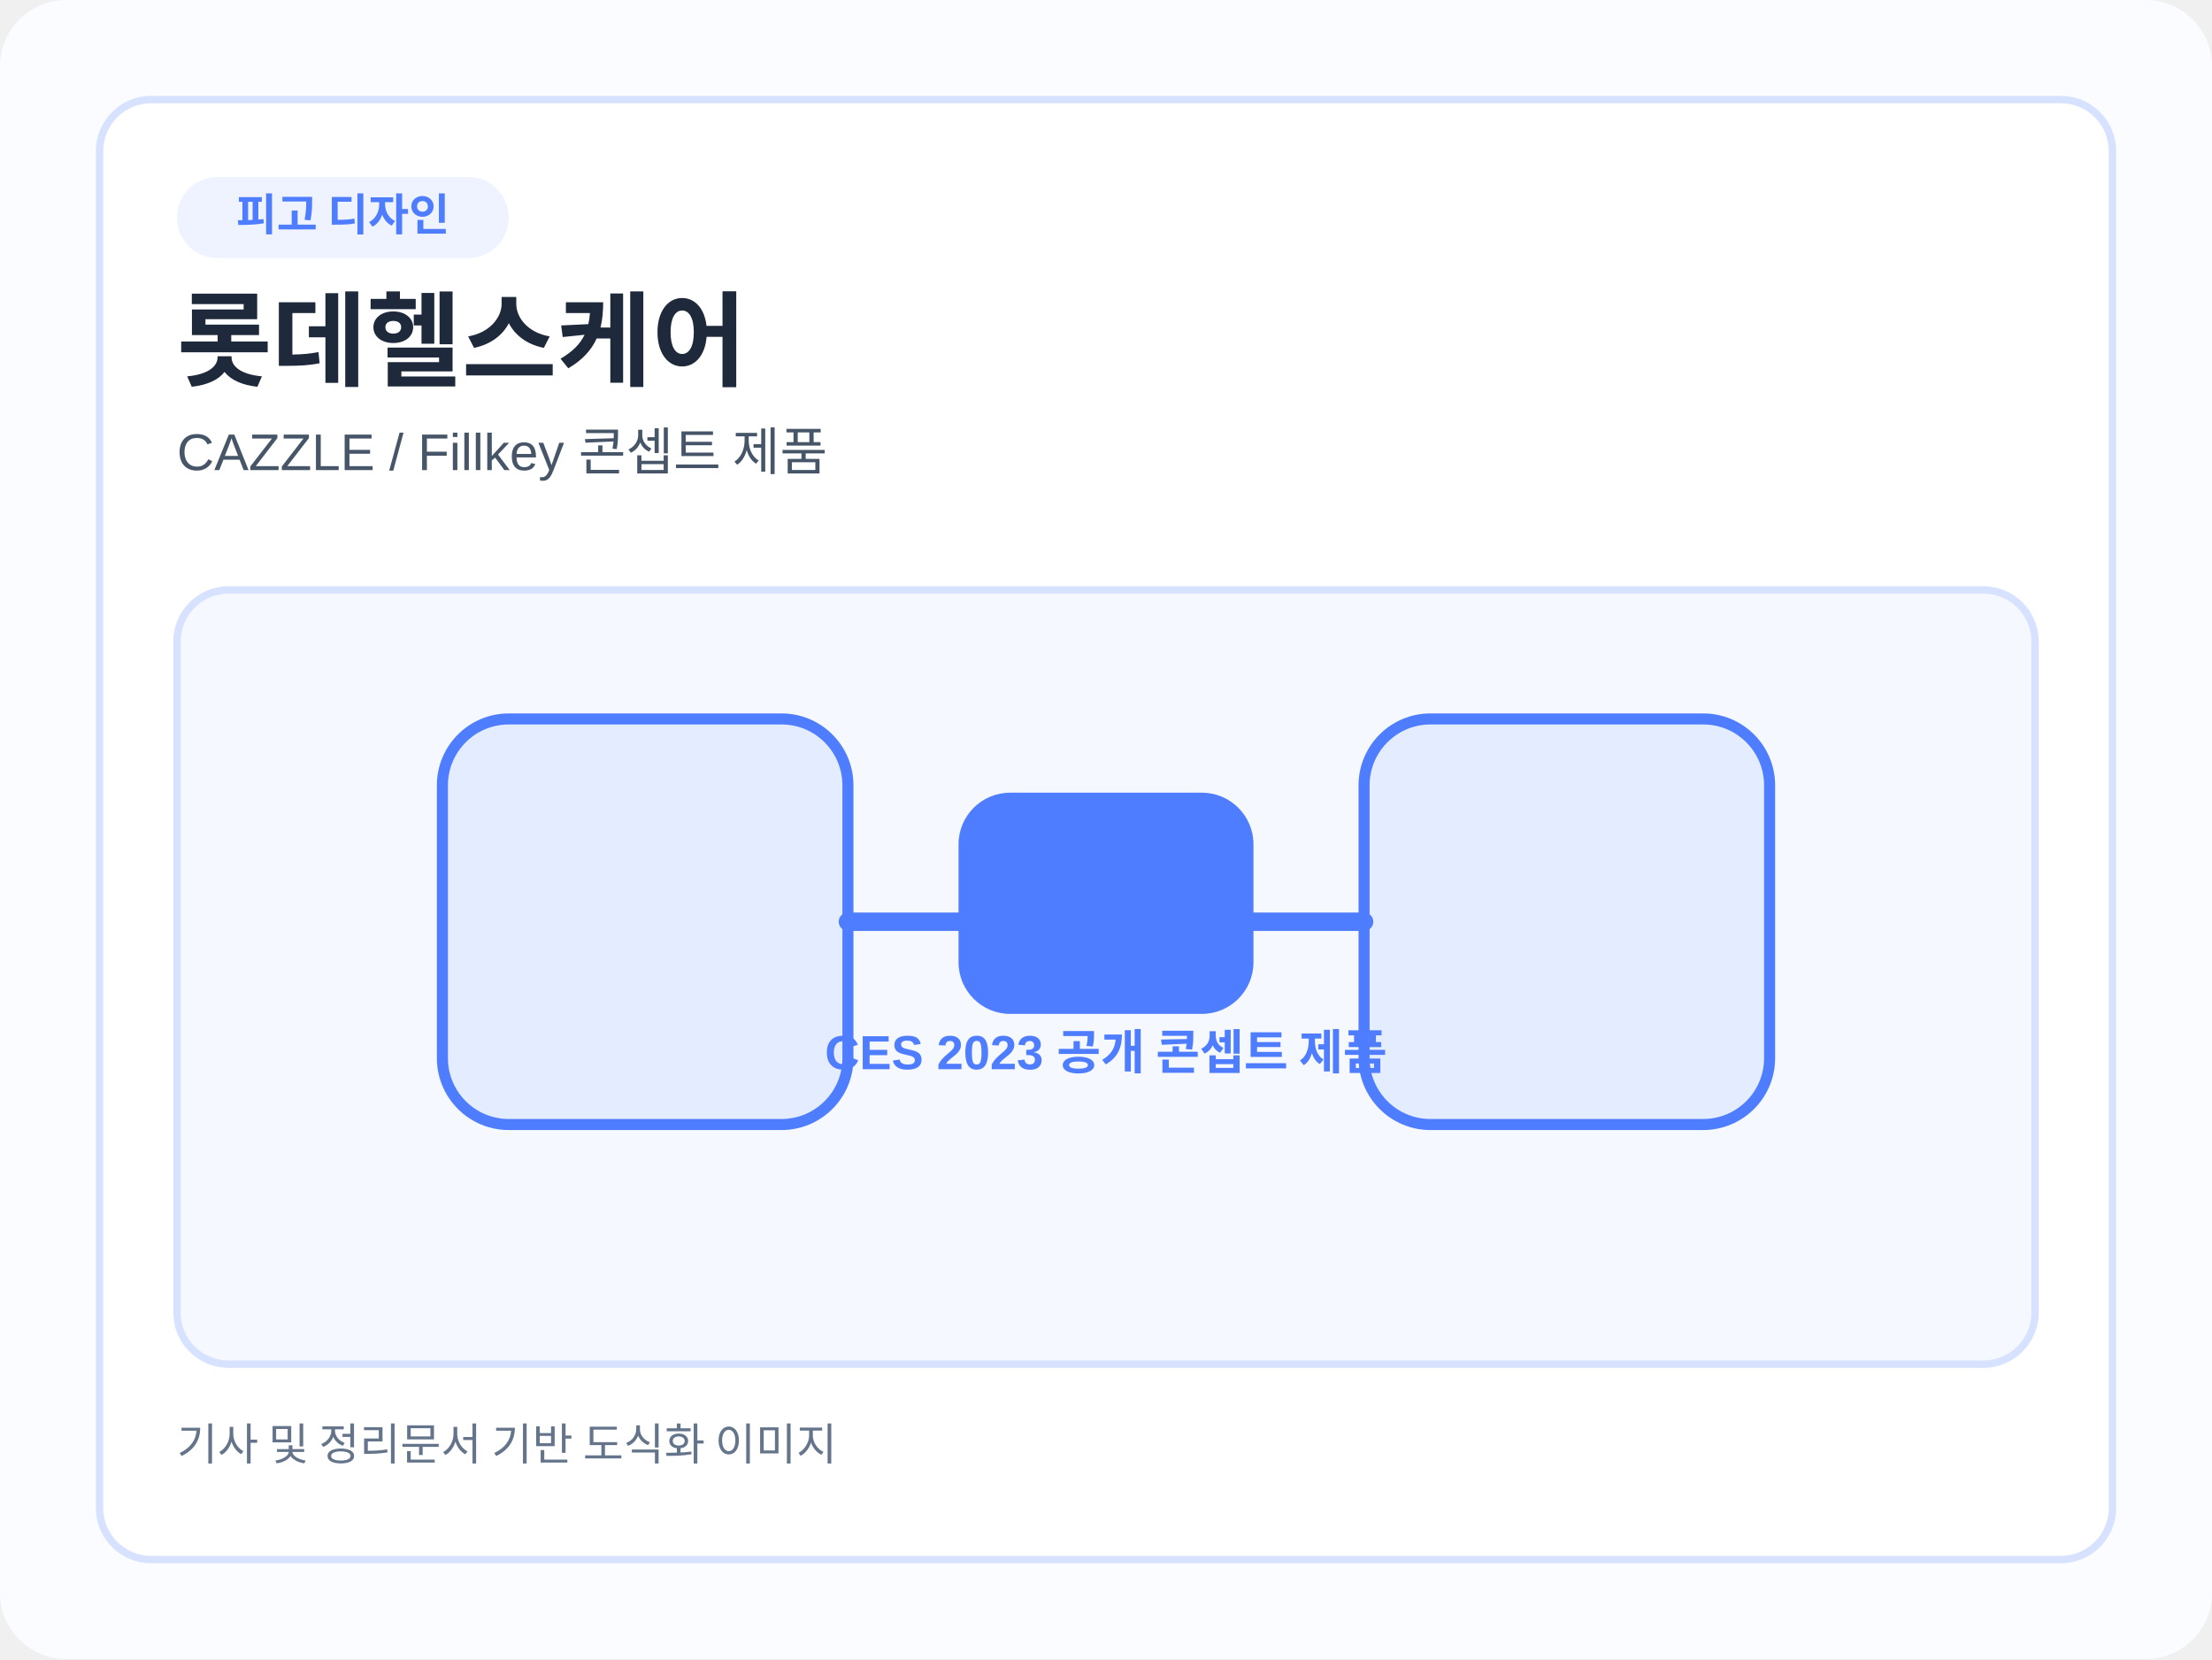
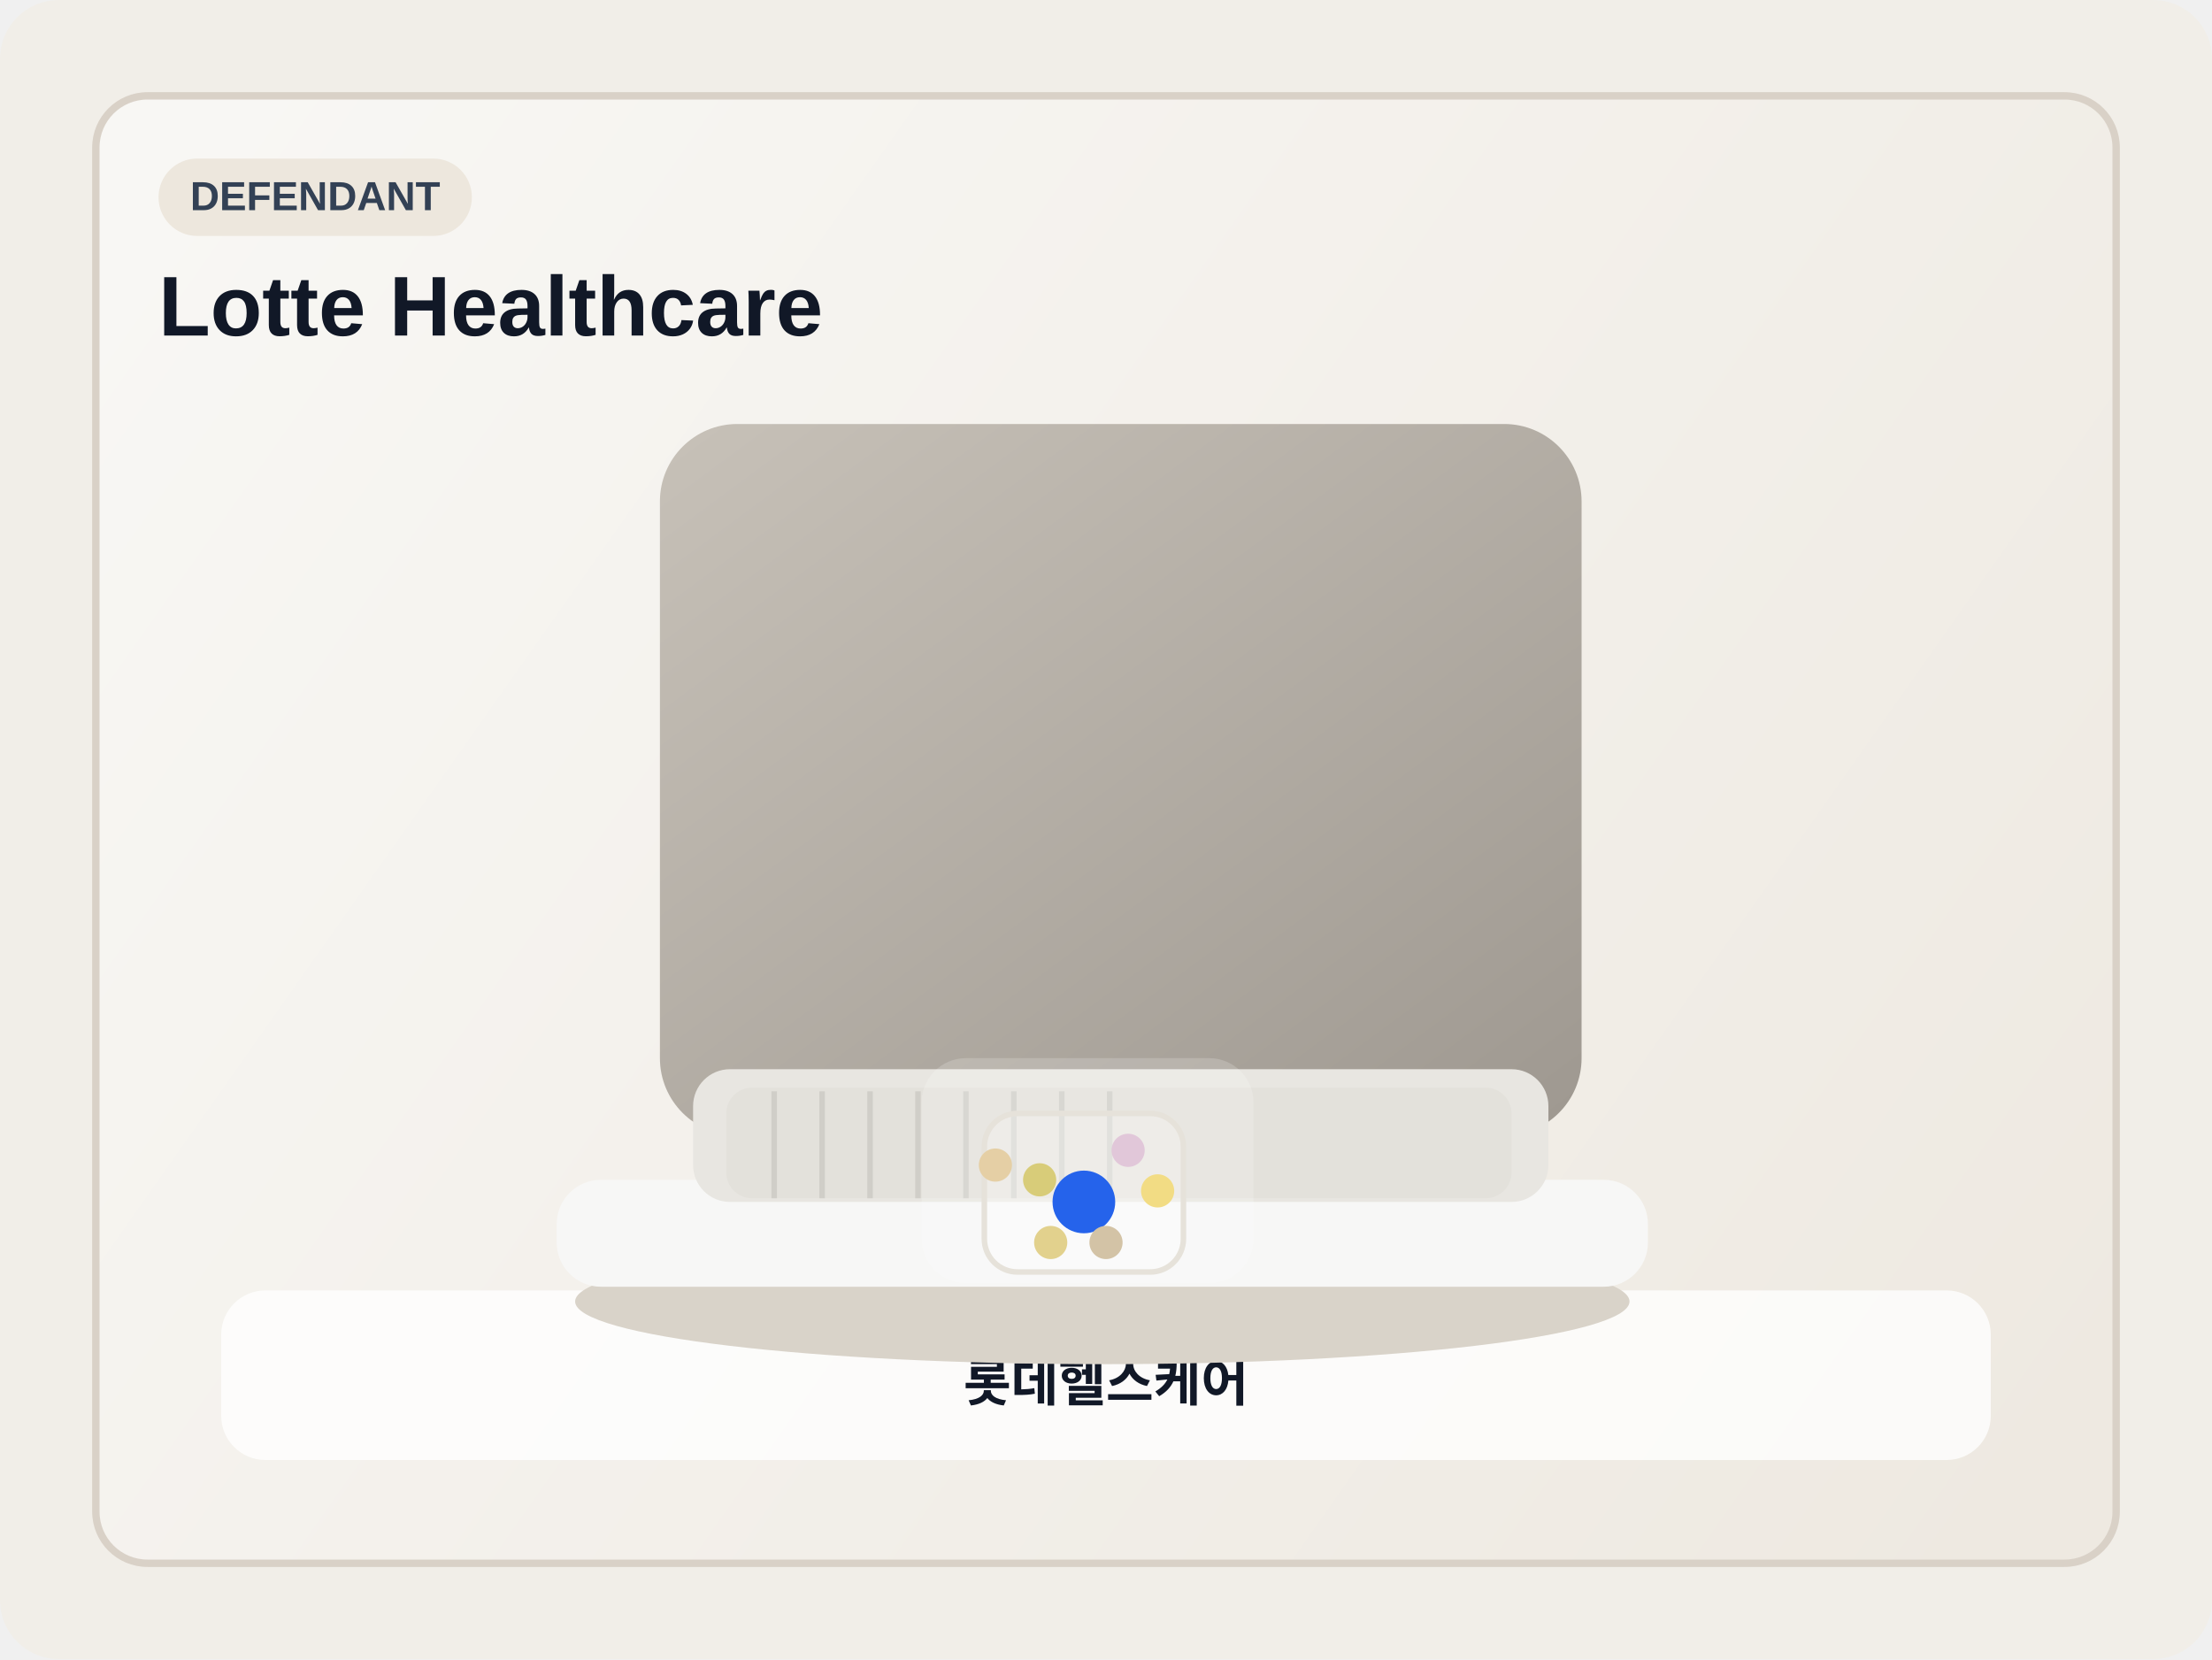
<svg xmlns="http://www.w3.org/2000/svg" width="1200" height="900" viewBox="0 0 1200 900" fill="none">
-   <rect width="1200" height="900" rx="36" fill="#FBFCFF" />
-   <rect x="54" y="54" width="1092" height="792" rx="28" fill="white" stroke="#D6E2FF" stroke-width="4" />
-   <rect x="96" y="96" width="180" height="44" rx="22" fill="#EEF3FF" />
-   <text x="186" y="125" text-anchor="middle" font-family="Arial, Apple SD Gothic Neo, Malgun Gothic, sans-serif" font-size="24" font-weight="700" fill="#4F7DFF">피고 디자인</text>
-   <text x="96" y="205" font-family="Arial, Apple SD Gothic Neo, Malgun Gothic, sans-serif" font-size="56" font-weight="700" fill="#1E293B">롯데헬스케어</text>
-   <text x="96" y="255" font-family="Arial, Apple SD Gothic Neo, Malgun Gothic, sans-serif" font-size="28" fill="#475569">CAZZLE / Fillkey 콘셉트 제품</text>
-   <rect x="96" y="320" width="1008" height="420" rx="28" fill="#F5F8FF" stroke="#D6E2FF" stroke-width="4" />
-   <rect x="240" y="390" width="220" height="220" rx="36" fill="#4F7DFF" fill-opacity="0.10" stroke="#4F7DFF" stroke-width="6" />
-   <rect x="520" y="430" width="160" height="120" rx="28" fill="#4F7DFF" />
-   <rect x="740" y="390" width="220" height="220" rx="36" fill="#4F7DFF" fill-opacity="0.10" stroke="#4F7DFF" stroke-width="6" />
-   <line x1="460" y1="500" x2="520" y2="500" stroke="#4F7DFF" stroke-width="10" stroke-linecap="round" />
-   <line x1="680" y1="500" x2="740" y2="500" stroke="#4F7DFF" stroke-width="10" stroke-linecap="round" />
-   <text x="600" y="580" text-anchor="middle" font-family="Arial, Apple SD Gothic Neo, Malgun Gothic, sans-serif" font-size="26" font-weight="700" fill="#4F7DFF">CES 2023 공개 콘셉트 제품</text>
-   <text x="96" y="792" font-family="Arial, Apple SD Gothic Neo, Malgun Gothic, sans-serif" font-size="24" fill="#64748B">기사 및 정리문서 기반 도식화 이미지</text>
+   <defs>
+     <linearGradient id="lotteBg" x1="92" y1="92" x2="1108" y2="808" gradientUnits="userSpaceOnUse">
+       <stop stop-color="#F8F7F4" />
+       <stop offset="1" stop-color="#EEE9E1" />
+     </linearGradient>
+     <linearGradient id="lotteBody" x1="0" y1="0" x2="0.95" y2="1">
+       <stop stop-color="#C7C1B8" />
+       <stop offset="1" stop-color="#9F9991" />
+     </linearGradient>
+   </defs>
+   <rect width="1200" height="900" rx="32" fill="#F1EEE8" />
+   <rect x="52" y="52" width="1096" height="796" rx="28" fill="url(#lotteBg)" stroke="#D9D1C7" stroke-width="4" />
+   <rect x="86" y="86" width="170" height="42" rx="21" fill="#EDE7DD" />
+   <text x="171" y="114" text-anchor="middle" font-family="Arial, sans-serif" font-size="22" font-weight="700" fill="#334155">DEFENDANT</text>
+   <text x="86" y="182" font-family="Arial, sans-serif" font-size="46" font-weight="700" fill="#111827">Lotte Healthcare</text>
+   <rect x="120" y="700" width="960" height="92" rx="24" fill="white" fill-opacity="0.78" />
+   <text x="600" y="760" text-anchor="middle" font-family="Arial, sans-serif" font-size="28" font-weight="700" fill="#111827">롯데헬스케어</text>
+   <ellipse cx="598" cy="706" rx="286" ry="34" fill="#D9D3C9" />
+   <rect x="302" y="640" width="592" height="58" rx="24" fill="#F7F7F6" />
+   <rect x="358" y="230" width="500" height="386" rx="42" fill="url(#lotteBody)" />
+   <rect x="376" y="580" width="464" height="72" rx="20" fill="#E8E6E1" />
+   <rect x="394" y="590" width="426" height="60" rx="14" fill="#E3E1DB" />
+   <line x1="420" y1="592" x2="420" y2="650" stroke="#D0CEC8" stroke-width="3" />
+   <line x1="446" y1="592" x2="446" y2="650" stroke="#D0CEC8" stroke-width="3" />
+   <line x1="472" y1="592" x2="472" y2="650" stroke="#D0CEC8" stroke-width="3" />
+   <line x1="498" y1="592" x2="498" y2="650" stroke="#D0CEC8" stroke-width="3" />
+   <line x1="524" y1="592" x2="524" y2="650" stroke="#D0CEC8" stroke-width="3" />
+   <line x1="550" y1="592" x2="550" y2="650" stroke="#D0CEC8" stroke-width="3" />
+   <line x1="576" y1="592" x2="576" y2="650" stroke="#D0CEC8" stroke-width="3" />
+   <line x1="602" y1="592" x2="602" y2="650" stroke="#D0CEC8" stroke-width="3" />
+   <rect x="500" y="574" width="180" height="122" rx="24" fill="rgba(255,255,255,0.18)" />
+   <rect x="534" y="604" width="108" height="86" rx="18" fill="rgba(255,255,255,0.24)" stroke="#E6E2DA" stroke-width="3" />
+   <circle cx="588" cy="652" r="17" fill="#2563EB" />
+   <circle cx="564" cy="640" r="9" fill="#D8CC79" />
+   <circle cx="540" cy="632" r="9" fill="#E5CFA5" />
+   <circle cx="612" cy="624" r="9" fill="#E1C7D9" />
+   <circle cx="628" cy="646" r="9" fill="#F2DC84" />
+   <circle cx="600" cy="674" r="9" fill="#D3C3A6" />
+   <circle cx="570" cy="674" r="9" fill="#E2D18D" />
</svg>
